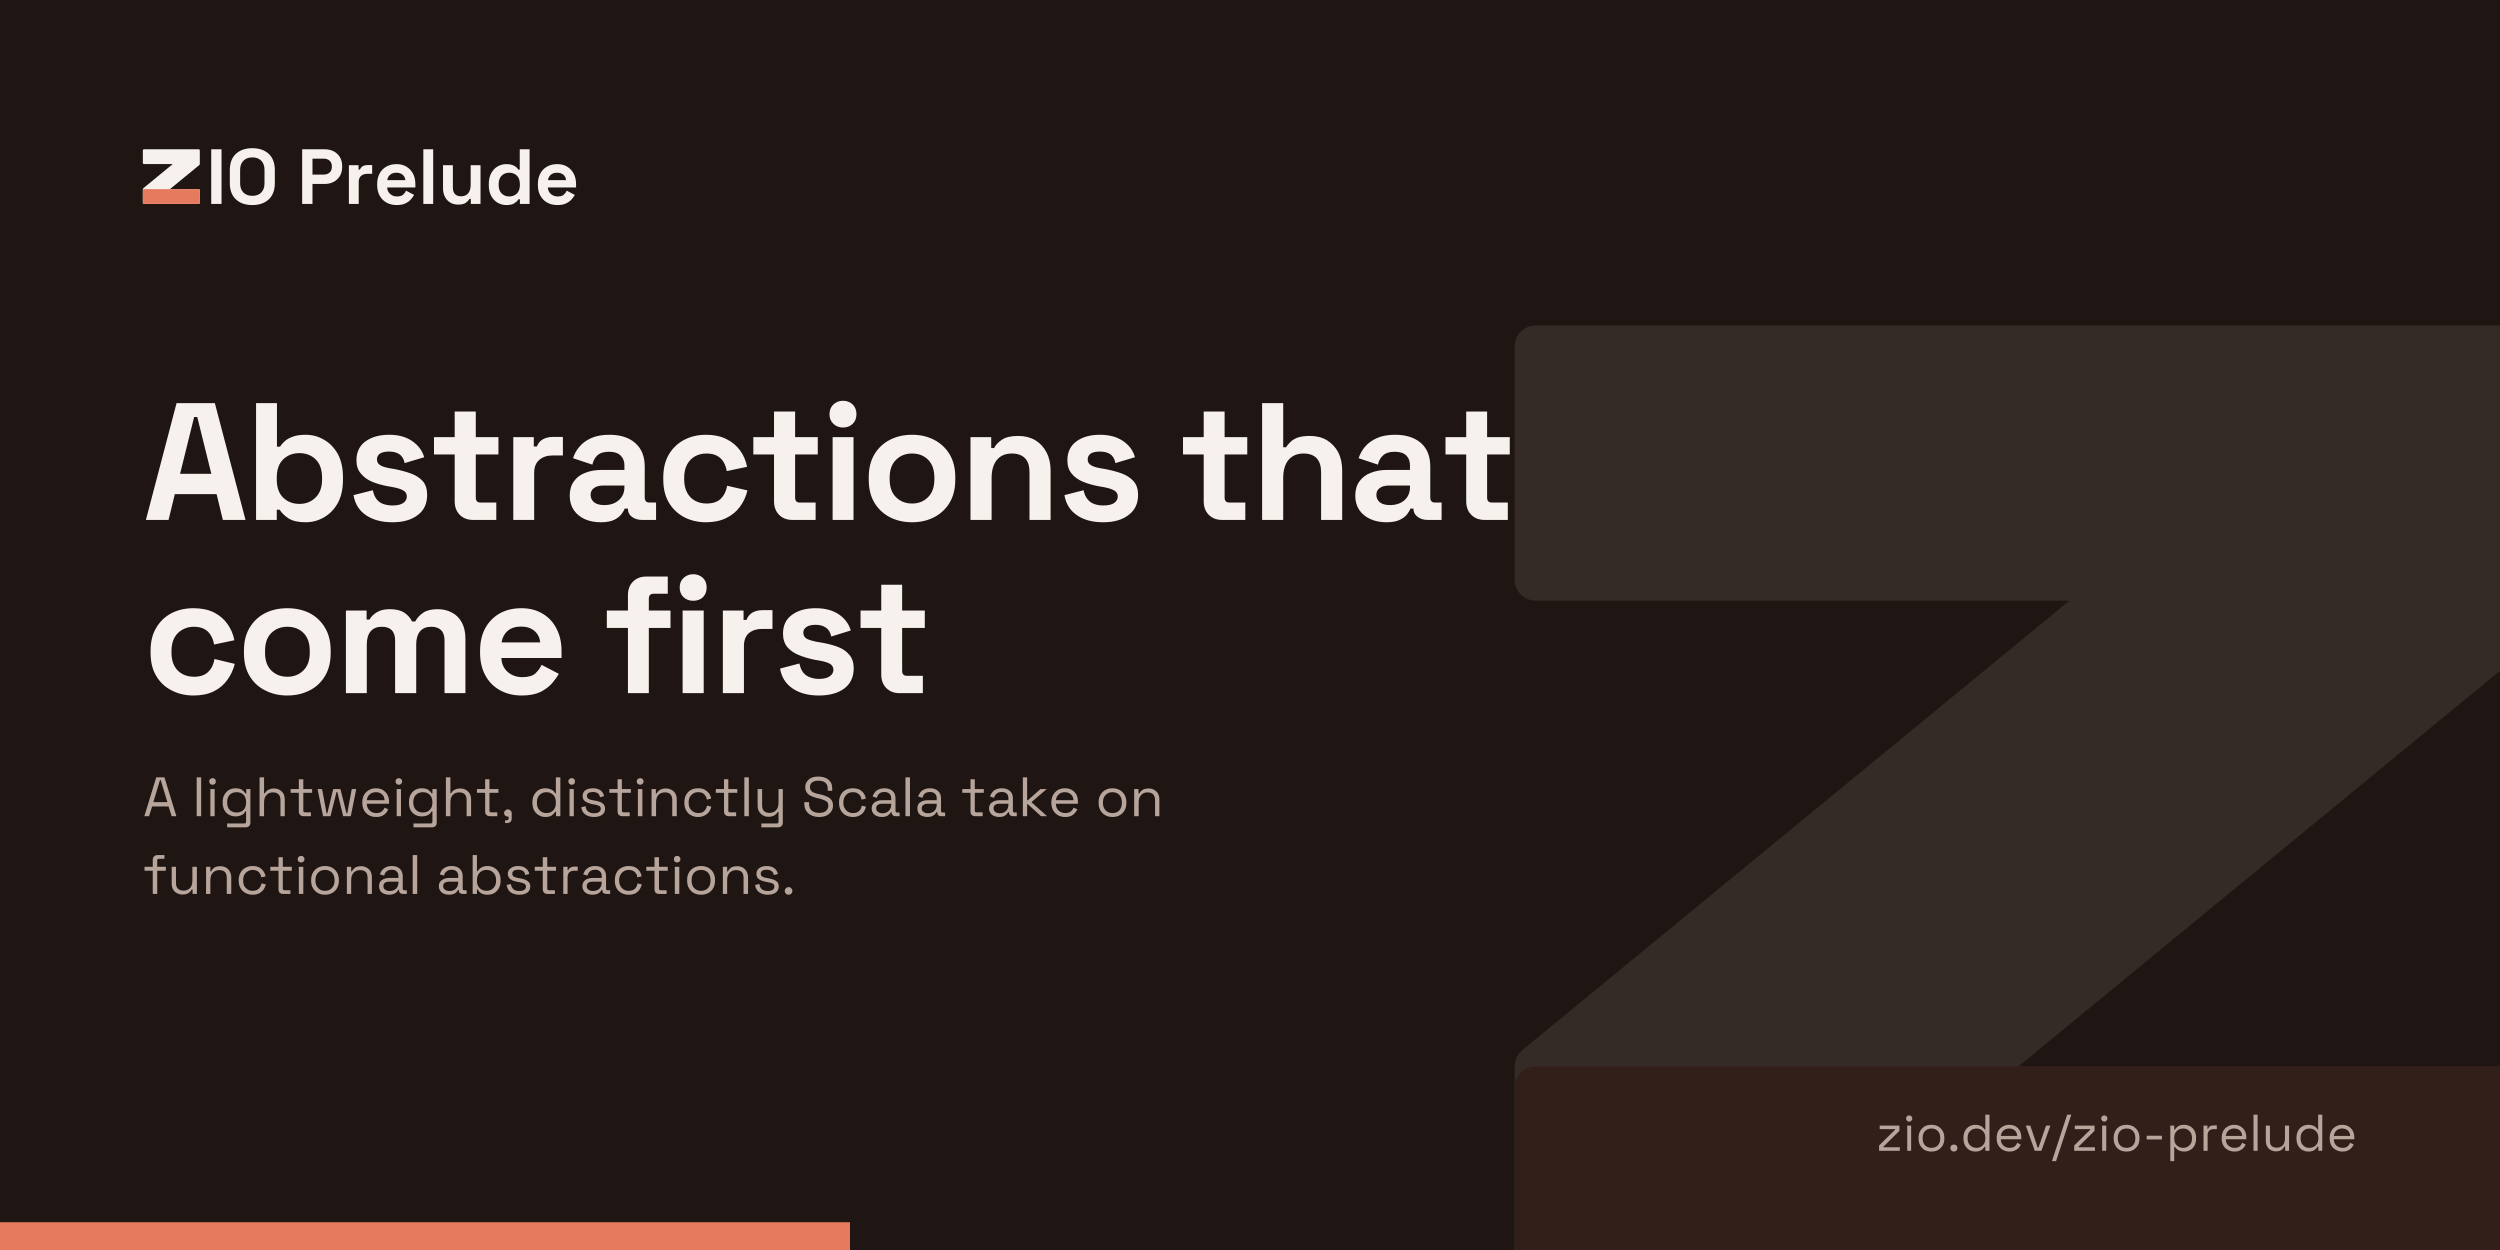
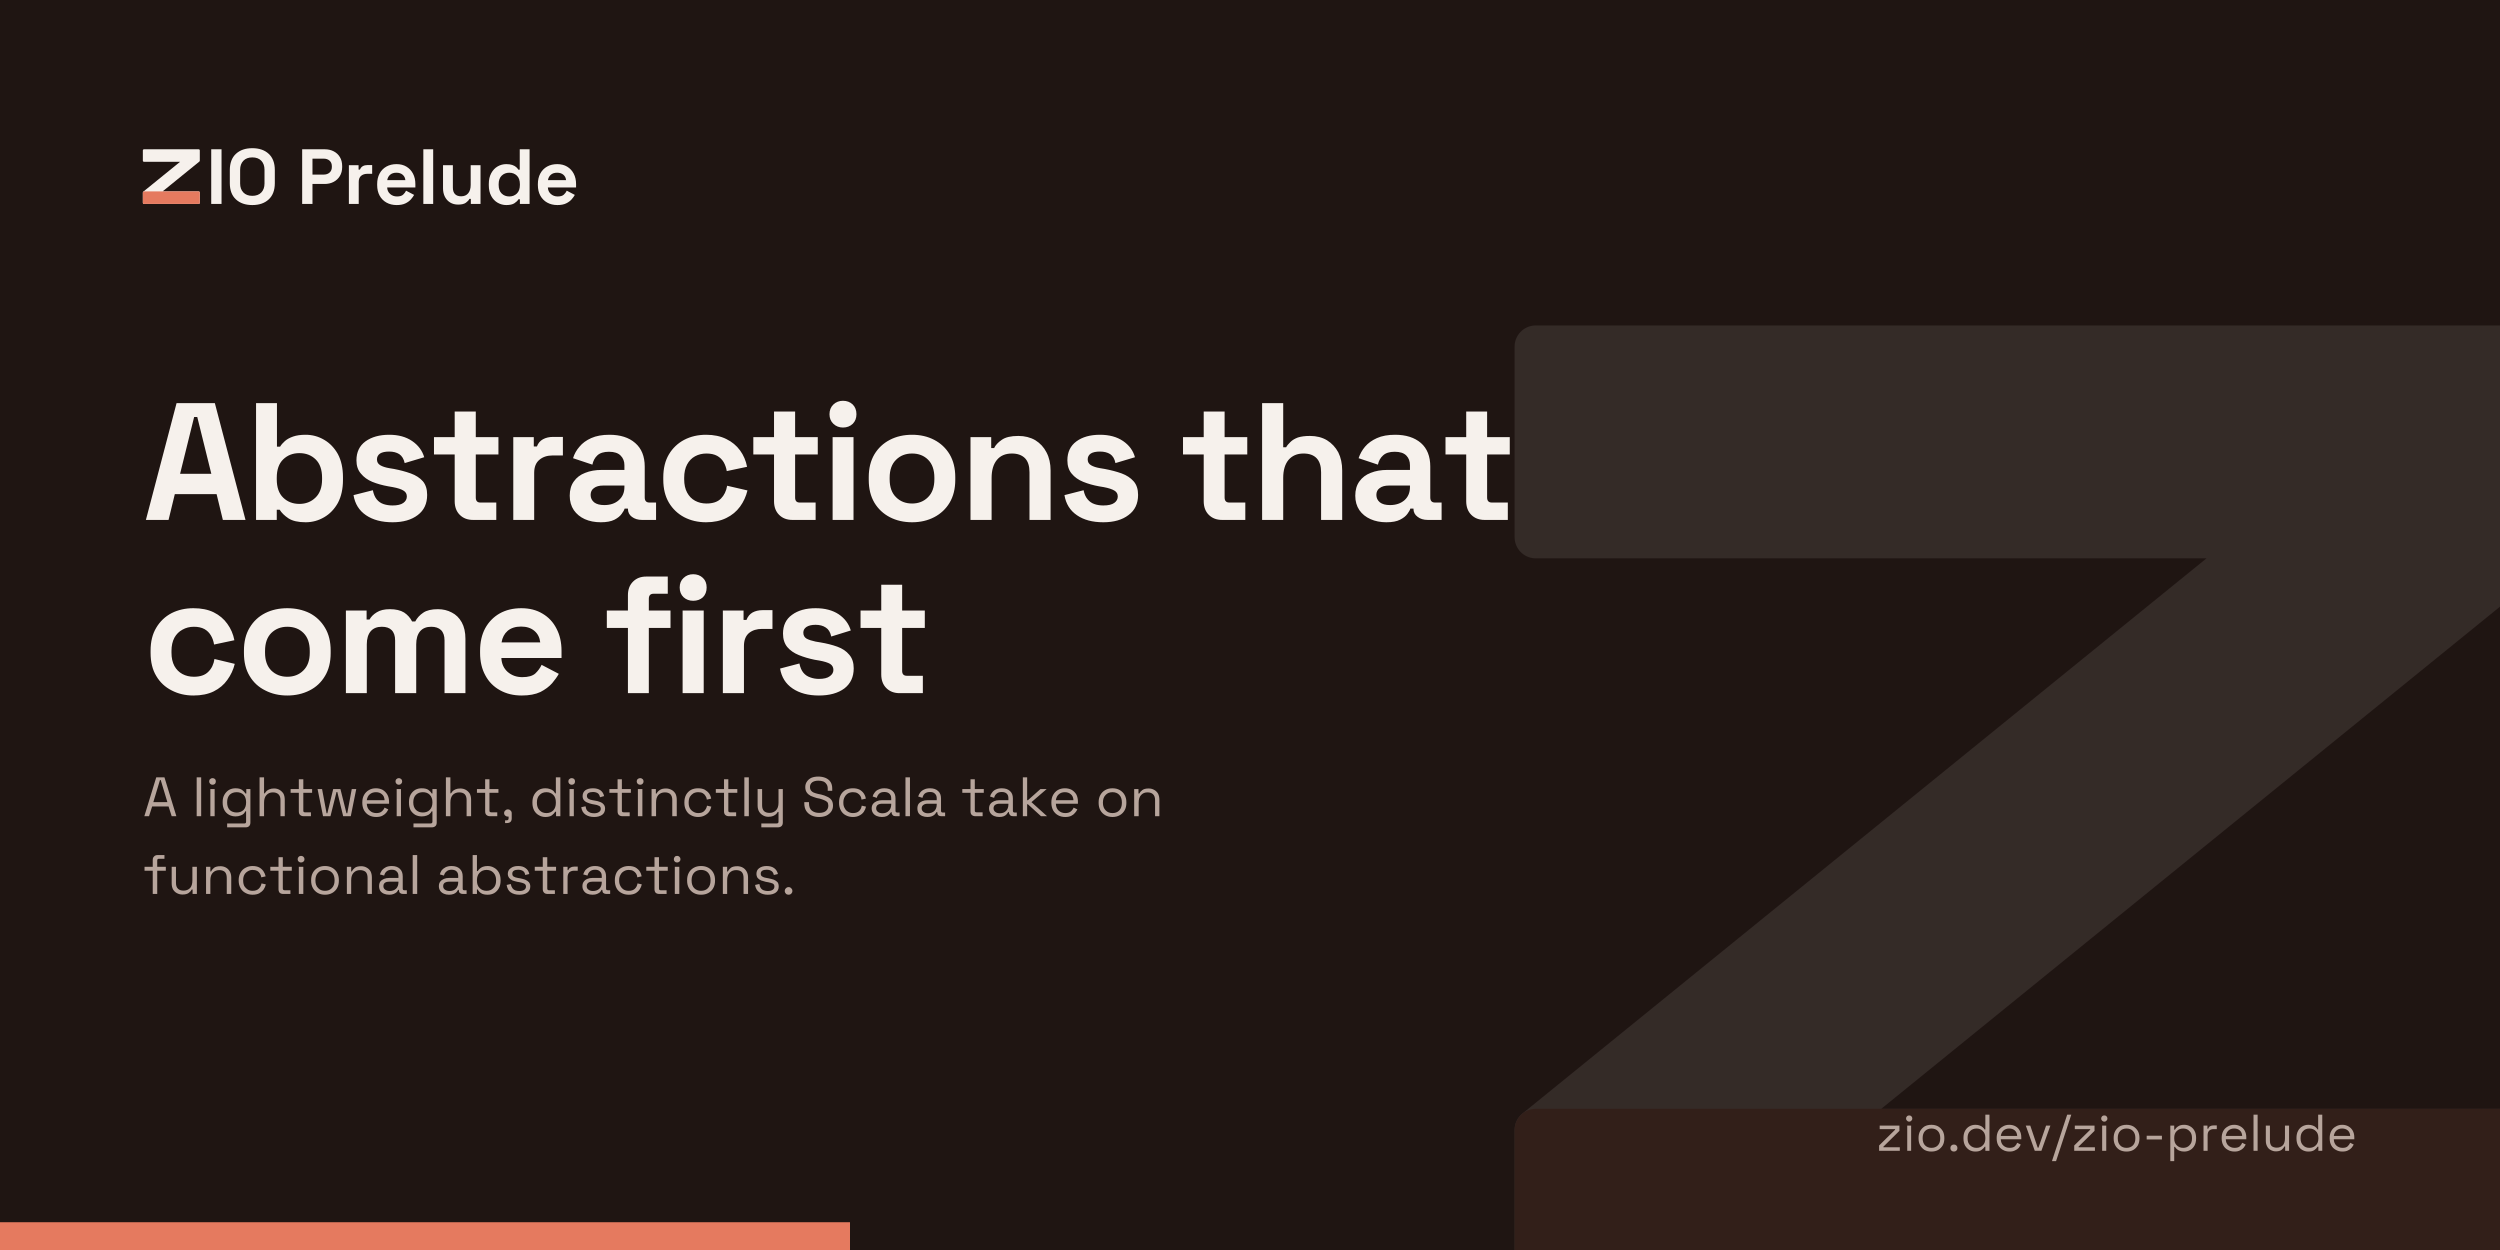
<svg xmlns="http://www.w3.org/2000/svg" viewBox="0 0 1280 640" width="1280" height="640" role="img" aria-label="ZIO Prelude: Abstractions that come first">
  <defs>
    <clipPath id="c">
      <rect width="1280" height="640" />
    </clipPath>
  </defs>
  <rect width="1280" height="640" fill="#1F1512" />
  <g clip-path="url(#c)">
    <g opacity="0.1" transform="translate(721.27 101.59) scale(5.42)">
-       <polygon points="12,14 108,14 108,38 52,84 108,84 108,106 12,106 12,82 68,36 12,36" fill="#F6F1EC" stroke="#F6F1EC" stroke-width="4" stroke-linejoin="round" />
-       <rect x="12" y="84" width="96" height="22" fill="#E57A5F" stroke="#E57A5F" stroke-width="4" stroke-linejoin="round" />
+       <polygon points="12,14 108,14 108,32 39,88 108,88 108,106 12,106 12,88 81,32 12,32" fill="#F6F1EC" stroke="#F6F1EC" stroke-width="4" stroke-linejoin="round" />
+       <rect x="12" y="88" width="96" height="18" fill="#E57A5F" stroke="#E57A5F" stroke-width="4" stroke-linejoin="round" />
    </g>
  </g>
  <g transform="translate(73.14 104.43) scale(0.04)">
    <g transform="translate(-72.92 -787.5) scale(7.29)">
-       <polygon points="12,14 108,14 108,38 52,84 108,84 108,106 12,106 12,82 68,36 12,36" fill="#F6F1EC" stroke="#F6F1EC" stroke-width="4" stroke-linejoin="round" />
-       <rect x="12" y="84" width="96" height="22" fill="#E57A5F" stroke="#E57A5F" stroke-width="4" stroke-linejoin="round" />
+       <polygon points="12,14 108,14 108,32 39,88 108,88 108,106 12,106 12,88 81,32 12,32" fill="#F6F1EC" stroke="#F6F1EC" stroke-width="4" stroke-linejoin="round" />
+       <rect x="12" y="88" width="96" height="18" fill="#E57A5F" stroke="#E57A5F" stroke-width="4" stroke-linejoin="round" />
    </g>
    <path fill="#F6F1EC" d="M875.2 0.0V-700.0H1007.2V0.0ZM1401.2 14.0Q1269.2 14.0 1191.2 -58.5Q1113.2 -131.0 1113.2 -266.0V-434.0Q1113.2 -569.0 1191.2 -641.5Q1269.2 -714.0 1401.2 -714.0Q1533.2 -714.0 1611.2 -641.5Q1689.2 -569.0 1689.2 -434.0V-266.0Q1689.2 -131.0 1611.2 -58.5Q1533.2 14.0 1401.2 14.0ZM1401.2 -104.0Q1475.2 -104.0 1516.2 -147.0Q1557.2 -190.0 1557.2 -262.0V-438.0Q1557.2 -510.0 1516.2 -553.0Q1475.2 -596.0 1401.2 -596.0Q1328.2 -596.0 1286.7 -553.0Q1245.2 -510.0 1245.2 -438.0V-262.0Q1245.2 -190.0 1286.7 -147.0Q1328.2 -104.0 1401.2 -104.0Z" />
    <path fill="#F6F1EC" d="M2039.2 0.0V-700.0H2327.2Q2393.2 -700.0 2443.7 -673.5Q2494.2 -647.0 2522.7 -599.0Q2551.2 -551.0 2551.2 -485.0V-471.0Q2551.2 -406.0 2521.7 -357.5Q2492.2 -309.0 2441.7 -282.5Q2391.2 -256.0 2327.2 -256.0H2171.2V0.0ZM2171.2 -376.0H2314.2Q2361.2 -376.0 2390.2 -402.0Q2419.2 -428.0 2419.2 -473.0V-483.0Q2419.2 -528.0 2390.2 -554.0Q2361.2 -580.0 2314.2 -580.0H2171.2ZM2637.2 0.0V-496.0H2761.2V-440.0H2779.2Q2790.2 -470.0 2815.7 -484.0Q2841.2 -498.0 2875.2 -498.0H2935.2V-386.0H2873.2Q2825.2 -386.0 2794.2 -360.5Q2763.2 -335.0 2763.2 -282.0V0.0ZM3249.2 14.0Q3175.2 14.0 3118.7 -17.5Q3062.2 -49.0 3030.7 -106.5Q2999.2 -164.0 2999.2 -242.0V-254.0Q2999.2 -332.0 3030.2 -389.5Q3061.2 -447.0 3117.2 -478.5Q3173.2 -510.0 3247.2 -510.0Q3320.2 -510.0 3374.2 -477.5Q3428.2 -445.0 3458.2 -387.5Q3488.2 -330.0 3488.2 -254.0V-211.0H3127.2Q3129.2 -160.0 3165.2 -128.0Q3201.2 -96.0 3253.2 -96.0Q3306.2 -96.0 3331.2 -119.0Q3356.2 -142.0 3369.2 -170.0L3472.2 -116.0Q3458.2 -90.0 3431.7 -59.5Q3405.2 -29.0 3361.2 -7.5Q3317.2 14.0 3249.2 14.0ZM3128.2 -305.0H3360.2Q3356.2 -348.0 3325.7 -374.0Q3295.2 -400.0 3246.2 -400.0Q3195.2 -400.0 3165.2 -374.0Q3135.2 -348.0 3128.2 -305.0ZM3590.2 0.0V-700.0H3716.2V0.0ZM4035.2 8.0Q3977.2 8.0 3933.7 -18.5Q3890.2 -45.0 3866.2 -92.0Q3842.2 -139.0 3842.2 -200.0V-496.0H3968.2V-210.0Q3968.2 -154.0 3995.7 -126.0Q4023.2 -98.0 4074.2 -98.0Q4132.2 -98.0 4164.2 -136.5Q4196.2 -175.0 4196.2 -244.0V-496.0H4322.2V0.0H4198.2V-65.0H4180.2Q4168.2 -40.0 4135.2 -16.0Q4102.2 8.0 4035.2 8.0ZM4652.2 14.0Q4593.2 14.0 4541.7 -15.5Q4490.2 -45.0 4459.2 -102.0Q4428.2 -159.0 4428.2 -240.0V-256.0Q4428.2 -337.0 4459.2 -394.0Q4490.2 -451.0 4541.2 -480.5Q4592.2 -510.0 4652.2 -510.0Q4697.2 -510.0 4727.7 -499.5Q4758.2 -489.0 4777.2 -473.0Q4796.2 -457.0 4806.2 -439.0H4824.2V-700.0H4950.2V0.0H4826.2V-60.0H4808.2Q4791.2 -32.0 4755.7 -9.0Q4720.2 14.0 4652.2 14.0ZM4690.2 -96.0Q4748.2 -96.0 4787.2 -133.5Q4826.2 -171.0 4826.2 -243.0V-253.0Q4826.2 -325.0 4787.7 -362.5Q4749.2 -400.0 4690.2 -400.0Q4632.2 -400.0 4593.2 -362.5Q4554.2 -325.0 4554.2 -253.0V-243.0Q4554.2 -171.0 4593.2 -133.5Q4632.2 -96.0 4690.2 -96.0ZM5306.2 14.0Q5232.2 14.0 5175.7 -17.5Q5119.2 -49.0 5087.7 -106.5Q5056.2 -164.0 5056.2 -242.0V-254.0Q5056.2 -332.0 5087.2 -389.5Q5118.2 -447.0 5174.2 -478.5Q5230.2 -510.0 5304.2 -510.0Q5377.2 -510.0 5431.2 -477.5Q5485.2 -445.0 5515.2 -387.5Q5545.2 -330.0 5545.2 -254.0V-211.0H5184.2Q5186.2 -160.0 5222.2 -128.0Q5258.2 -96.0 5310.2 -96.0Q5363.2 -96.0 5388.2 -119.0Q5413.2 -142.0 5426.2 -170.0L5529.2 -116.0Q5515.2 -90.0 5488.7 -59.5Q5462.2 -29.0 5418.2 -7.5Q5374.2 14.0 5306.2 14.0ZM5185.2 -305.0H5417.2Q5413.2 -348.0 5382.7 -374.0Q5352.2 -400.0 5303.2 -400.0Q5252.2 -400.0 5222.2 -374.0Q5192.2 -348.0 5185.2 -305.0Z" />
  </g>
  <path fill="#F6F1EC" transform="scale(.1)" d="M747 2662 904 2064H1100L1257 2662H1141L1109 2530H895L863 2662ZM922 2426H1082L1010 2135H994ZM1565 2674Q1508 2674 1477 2654Q1447 2634 1432 2610H1417V2662H1311V2064H1418V2287H1434Q1443 2272 1459 2258Q1475 2244 1501 2235Q1527 2226 1565 2226Q1616 2226 1660 2252Q1703 2277 1730 2325Q1756 2374 1756 2443V2457Q1756 2526 1730 2575Q1703 2623 1660 2648Q1616 2674 1565 2674ZM1533 2580Q1582 2580 1615 2548Q1649 2516 1649 2454V2446Q1649 2384 1616 2352Q1583 2320 1533 2320Q1483 2320 1450 2352Q1417 2384 1417 2446V2454Q1417 2516 1450 2548Q1483 2580 1533 2580ZM2010 2674Q1927 2674 1874 2638Q1821 2602 1810 2535L1909 2510Q1915 2540 1929 2557Q1943 2574 1964 2581Q1985 2588 2010 2588Q2047 2588 2065 2575Q2083 2562 2083 2542Q2083 2522 2066 2512Q2049 2501 2011 2494L1988 2490Q1943 2482 1906 2467Q1870 2452 1848 2425Q1825 2399 1825 2357Q1825 2294 1871 2260Q1918 2226 1993 2226Q2063 2226 2110 2258Q2157 2290 2172 2341L2072 2371Q2065 2339 2044 2325Q2023 2312 1993 2312Q1962 2312 1946 2322Q1930 2333 1930 2352Q1930 2372 1947 2382Q1964 2392 1993 2397L2017 2401Q2064 2410 2103 2424Q2142 2438 2165 2464Q2187 2490 2187 2534Q2187 2601 2139 2637Q2091 2674 2010 2674ZM2422 2662Q2380 2662 2354 2636Q2328 2610 2328 2566V2327H2222V2238H2328V2107H2436V2238H2552V2327H2436V2547Q2436 2573 2459 2573H2541V2662ZM2628 2662V2238H2733V2286H2749Q2758 2261 2780 2249Q2802 2237 2831 2237H2882V2332H2829Q2788 2332 2762 2354Q2735 2376 2735 2421V2662ZM3076 2674Q3030 2674 2994 2658Q2959 2642 2938 2612Q2917 2581 2917 2538Q2917 2494 2938 2465Q2959 2435 2996 2421Q3033 2406 3081 2406H3197V2382Q3197 2352 3178 2333Q3159 2313 3118 2313Q3078 2313 3058 2332Q3039 2350 3033 2379L2934 2346Q2944 2313 2967 2287Q2989 2260 3027 2243Q3065 2226 3120 2226Q3204 2226 3252 2268Q3301 2310 3301 2389V2547Q3301 2573 3325 2573H3359V2662H3287Q3256 2662 3235 2646Q3215 2631 3215 2605V2604H3198Q3195 2615 3183 2631Q3171 2648 3146 2661Q3120 2674 3076 2674ZM3094 2586Q3140 2586 3168 2561Q3197 2536 3197 2494V2486H3088Q3058 2486 3041 2499Q3024 2511 3024 2534Q3024 2557 3042 2572Q3060 2586 3094 2586ZM3615 2674Q3553 2674 3503 2648Q3454 2622 3425 2574Q3396 2525 3396 2456V2444Q3396 2375 3425 2326Q3454 2278 3503 2252Q3553 2226 3615 2226Q3675 2226 3719 2248Q3762 2269 3789 2306Q3816 2343 3825 2390L3721 2412Q3717 2387 3705 2366Q3693 2346 3672 2334Q3650 2322 3617 2322Q3585 2322 3559 2336Q3533 2350 3518 2378Q3503 2406 3503 2446V2454Q3503 2494 3518 2522Q3533 2550 3559 2564Q3585 2578 3617 2578Q3666 2578 3691 2553Q3716 2528 3723 2487L3827 2511Q3816 2557 3789 2594Q3762 2631 3719 2652Q3675 2674 3615 2674ZM4057 2662Q4015 2662 3989 2636Q3963 2610 3963 2566V2327H3857V2238H3963V2107H4071V2238H4187V2327H4071V2547Q4071 2573 4094 2573H4176V2662ZM4263 2662V2238H4370V2662ZM4316 2189Q4287 2189 4267 2170Q4247 2151 4247 2121Q4247 2090 4267 2071Q4287 2052 4316 2052Q4346 2052 4366 2071Q4385 2090 4385 2121Q4385 2151 4366 2170Q4346 2189 4316 2189ZM4670 2674Q4606 2674 4556 2648Q4506 2622 4477 2574Q4448 2525 4448 2457V2443Q4448 2375 4477 2326Q4506 2278 4556 2252Q4606 2226 4670 2226Q4733 2226 4783 2252Q4833 2278 4862 2326Q4891 2375 4891 2443V2457Q4891 2525 4862 2574Q4833 2622 4783 2648Q4733 2674 4670 2674ZM4670 2578Q4719 2578 4751 2546Q4784 2514 4784 2454V2446Q4784 2386 4752 2354Q4720 2322 4670 2322Q4620 2322 4588 2354Q4555 2386 4555 2446V2454Q4555 2514 4588 2546Q4620 2578 4670 2578ZM4969 2662V2238H5075V2294H5090Q5100 2272 5129 2252Q5157 2232 5214 2232Q5263 2232 5301 2254Q5338 2277 5358 2316Q5379 2356 5379 2409V2662H5271V2418Q5271 2370 5248 2346Q5224 2322 5181 2322Q5131 2322 5104 2355Q5077 2388 5077 2447V2662ZM5649 2674Q5566 2674 5514 2638Q5461 2602 5450 2535L5548 2510Q5554 2540 5569 2557Q5583 2574 5604 2581Q5624 2588 5649 2588Q5687 2588 5705 2575Q5723 2562 5723 2542Q5723 2522 5706 2512Q5688 2501 5651 2494L5627 2490Q5583 2482 5546 2467Q5509 2452 5487 2425Q5465 2399 5465 2357Q5465 2294 5511 2260Q5557 2226 5632 2226Q5703 2226 5750 2258Q5797 2290 5811 2341L5711 2371Q5705 2339 5684 2325Q5663 2312 5632 2312Q5601 2312 5585 2322Q5569 2333 5569 2352Q5569 2372 5586 2382Q5603 2392 5632 2397L5656 2401Q5704 2410 5743 2424Q5781 2438 5804 2464Q5827 2490 5827 2534Q5827 2601 5778 2637Q5730 2674 5649 2674ZM6257 2662Q6215 2662 6189 2636Q6163 2610 6163 2566V2327H6057V2238H6163V2107H6270V2238H6386V2327H6270V2547Q6270 2573 6294 2573H6376V2662ZM6462 2662V2064H6570V2290H6585Q6592 2277 6607 2263Q6621 2249 6645 2240Q6670 2232 6707 2232Q6757 2232 6794 2254Q6831 2277 6852 2316Q6872 2356 6872 2409V2662H6764V2418Q6764 2370 6741 2346Q6718 2322 6674 2322Q6625 2322 6597 2355Q6570 2388 6570 2447V2662ZM7098 2674Q7053 2674 7017 2658Q6981 2642 6960 2612Q6939 2581 6939 2538Q6939 2494 6960 2465Q6981 2435 7018 2421Q7055 2406 7103 2406H7219V2382Q7219 2352 7201 2333Q7182 2313 7141 2313Q7101 2313 7081 2332Q7061 2350 7055 2379L6956 2346Q6967 2313 6989 2287Q7012 2260 7050 2243Q7088 2226 7143 2226Q7226 2226 7275 2268Q7323 2310 7323 2389V2547Q7323 2573 7347 2573H7381V2662H7310Q7278 2662 7258 2646Q7237 2631 7237 2605V2604H7221Q7218 2615 7206 2631Q7194 2648 7168 2661Q7143 2674 7098 2674ZM7117 2586Q7162 2586 7191 2561Q7219 2536 7219 2494V2486H7111Q7081 2486 7064 2499Q7047 2511 7047 2534Q7047 2557 7065 2572Q7083 2586 7117 2586ZM7601 2662Q7559 2662 7533 2636Q7507 2610 7507 2566V2327H7401V2238H7507V2107H7614V2238H7730V2327H7614V2547Q7614 2573 7638 2573H7720V2662Z" />
  <path fill="#F6F1EC" transform="scale(.1)" d="M990 3561Q929 3561 879 3535Q829 3510 800 3461Q771 3413 771 3343V3331Q771 3262 800 3214Q829 3165 879 3139Q929 3114 990 3114Q1051 3114 1094 3135Q1138 3157 1164 3194Q1191 3231 1200 3278L1096 3300Q1092 3274 1080 3254Q1068 3233 1047 3221Q1025 3209 993 3209Q960 3209 934 3224Q908 3238 893 3265Q878 3293 878 3333V3342Q878 3382 893 3410Q908 3437 934 3451Q960 3465 993 3465Q1041 3465 1066 3440Q1092 3415 1098 3374L1202 3399Q1191 3444 1164 3481Q1138 3518 1094 3540Q1051 3561 990 3561ZM1471 3561Q1408 3561 1358 3535Q1307 3510 1278 3461Q1249 3413 1249 3344V3331Q1249 3262 1278 3214Q1307 3165 1358 3139Q1408 3114 1471 3114Q1534 3114 1585 3139Q1635 3165 1664 3214Q1693 3262 1693 3331V3344Q1693 3413 1664 3461Q1635 3510 1585 3535Q1534 3561 1471 3561ZM1471 3465Q1521 3465 1553 3433Q1586 3401 1586 3342V3333Q1586 3273 1554 3241Q1522 3209 1471 3209Q1422 3209 1389 3241Q1357 3273 1357 3333V3342Q1357 3401 1389 3433Q1422 3465 1471 3465ZM1771 3549V3126H1877V3172H1892Q1903 3151 1929 3135Q1954 3119 1996 3119Q2041 3119 2069 3136Q2096 3154 2110 3182H2126Q2140 3155 2167 3137Q2193 3119 2242 3119Q2281 3119 2313 3136Q2345 3152 2364 3186Q2383 3220 2383 3271V3549H2276V3279Q2276 3244 2258 3226Q2240 3209 2208 3209Q2171 3209 2151 3232Q2131 3256 2131 3299V3549H2023V3279Q2023 3244 2005 3226Q1988 3209 1955 3209Q1918 3209 1898 3232Q1878 3256 1878 3299V3549ZM2671 3561Q2608 3561 2560 3534Q2511 3507 2485 3458Q2458 3409 2458 3343V3332Q2458 3266 2484 3217Q2511 3168 2558 3141Q2606 3114 2669 3114Q2732 3114 2778 3142Q2824 3169 2849 3218Q2875 3267 2875 3332V3369H2567Q2569 3413 2599 3440Q2630 3467 2674 3467Q2720 3467 2741 3448Q2762 3428 2773 3404L2861 3450Q2849 3472 2827 3498Q2804 3524 2767 3543Q2729 3561 2671 3561ZM2568 3289H2766Q2762 3252 2736 3230Q2710 3208 2668 3208Q2625 3208 2599 3230Q2574 3252 2568 3289ZM3215 3549V3215H3107V3126H3215V3047Q3215 3004 3241 2978Q3267 2952 3308 2952H3419V3040H3346Q3322 3040 3322 3066V3126H3433V3215H3322V3549ZM3495 3549V3126H3603V3549ZM3549 3076Q3520 3076 3500 3058Q3480 3039 3480 3008Q3480 2977 3500 2959Q3520 2940 3549 2940Q3579 2940 3599 2959Q3618 2977 3618 3008Q3618 3039 3599 3058Q3579 3076 3549 3076ZM3701 3549V3126H3807V3174H3822Q3832 3148 3853 3136Q3875 3124 3904 3124H3955V3220H3902Q3861 3220 3835 3241Q3809 3263 3809 3308V3549ZM4193 3561Q4111 3561 4058 3525Q4005 3489 3994 3423L4093 3397Q4099 3427 4113 3444Q4127 3461 4148 3468Q4169 3476 4193 3476Q4231 3476 4249 3462Q4267 3449 4267 3430Q4267 3410 4250 3399Q4233 3389 4195 3382L4171 3378Q4127 3369 4090 3354Q4053 3339 4031 3313Q4009 3286 4009 3244Q4009 3181 4055 3148Q4101 3114 4176 3114Q4247 3114 4294 3145Q4341 3177 4356 3228L4256 3259Q4249 3226 4228 3213Q4207 3199 4176 3199Q4146 3199 4129 3210Q4113 3221 4113 3239Q4113 3260 4130 3270Q4147 3279 4176 3285L4200 3289Q4248 3297 4287 3311Q4326 3325 4348 3352Q4371 3378 4371 3422Q4371 3488 4323 3525Q4274 3561 4193 3561ZM4606 3549Q4564 3549 4538 3523Q4512 3497 4512 3453V3215H4406V3126H4512V2994H4619V3126H4735V3215H4619V3435Q4619 3460 4643 3460H4725V3549Z" />
  <path fill="#B7A59C" transform="scale(.1)" d="M739 4179 800 3980H842L903 4179H879L863 4129H779L763 4179ZM785 4107H857L823 3994H819ZM1007 4179V3980H1030V4179ZM1077 4179V4040H1099V4179ZM1088 4018Q1081 4018 1076 4013Q1071 4008 1071 4001Q1071 3993 1076 3989Q1081 3984 1088 3984Q1096 3984 1101 3989Q1105 3993 1105 4001Q1105 4008 1101 4013Q1096 4018 1088 4018ZM1140 4110V4106Q1140 4084 1149 4069Q1158 4053 1173 4044Q1188 4036 1206 4036Q1227 4036 1239 4044Q1251 4053 1257 4063H1261V4040H1282V4211Q1282 4223 1276 4229Q1270 4236 1258 4236H1163V4216H1252Q1260 4216 1260 4207V4154H1256Q1253 4161 1247 4167Q1240 4173 1230 4176Q1220 4180 1206 4180Q1188 4180 1173 4172Q1157 4163 1149 4148Q1140 4132 1140 4110ZM1212 4160Q1233 4160 1247 4147Q1260 4133 1260 4109V4107Q1260 4083 1247 4069Q1233 4056 1212 4056Q1190 4056 1176 4069Q1163 4083 1163 4107V4109Q1163 4133 1176 4147Q1190 4160 1212 4160ZM1329 4179V3980H1352V4062H1356Q1359 4056 1365 4050Q1370 4045 1380 4041Q1389 4037 1403 4037Q1419 4037 1431 4044Q1443 4051 1451 4063Q1458 4076 1458 4095V4179H1436V4096Q1436 4076 1425 4066Q1415 4057 1397 4057Q1377 4057 1365 4070Q1352 4083 1352 4109V4179ZM1555 4179Q1543 4179 1536 4172Q1530 4166 1530 4154V4059H1488V4040H1530V3990H1553V4040H1598V4059H1553V4151Q1553 4159 1561 4159H1592V4179ZM1654 4179 1626 4040H1649L1672 4164H1676L1706 4040H1743L1774 4164H1778L1801 4040H1824L1796 4179H1757L1727 4055H1723L1692 4179ZM1926 4183Q1905 4183 1889 4174Q1873 4165 1864 4149Q1855 4132 1855 4111V4108Q1855 4086 1864 4070Q1873 4054 1889 4045Q1904 4036 1925 4036Q1944 4036 1959 4044Q1974 4053 1983 4068Q1992 4084 1992 4105V4115H1878Q1879 4138 1893 4150Q1906 4163 1927 4163Q1945 4163 1954 4155Q1964 4147 1969 4135L1988 4144Q1984 4153 1977 4162Q1969 4171 1957 4177Q1945 4183 1926 4183ZM1878 4097H1969Q1968 4077 1956 4067Q1944 4056 1925 4056Q1906 4056 1893 4067Q1881 4077 1878 4097ZM2031 4179V4040H2053V4179ZM2042 4018Q2035 4018 2030 4013Q2025 4008 2025 4001Q2025 3993 2030 3989Q2035 3984 2042 3984Q2049 3984 2054 3989Q2059 3993 2059 4001Q2059 4008 2054 4013Q2049 4018 2042 4018ZM2094 4110V4106Q2094 4084 2102 4069Q2111 4053 2126 4044Q2141 4036 2159 4036Q2181 4036 2193 4044Q2205 4053 2211 4063H2214V4040H2236V4211Q2236 4223 2230 4229Q2223 4236 2211 4236H2117V4216H2205Q2214 4216 2214 4207V4154H2210Q2207 4161 2200 4167Q2194 4173 2184 4176Q2174 4180 2159 4180Q2141 4180 2126 4172Q2111 4163 2102 4148Q2094 4132 2094 4110ZM2165 4160Q2187 4160 2200 4147Q2214 4133 2214 4109V4107Q2214 4083 2200 4069Q2187 4056 2165 4056Q2144 4056 2130 4069Q2116 4083 2116 4107V4109Q2116 4133 2130 4147Q2144 4160 2165 4160ZM2283 4179V3980H2306V4062H2309Q2313 4056 2318 4050Q2324 4045 2333 4041Q2343 4037 2357 4037Q2372 4037 2385 4044Q2397 4051 2405 4063Q2412 4076 2412 4095V4179H2389V4096Q2389 4076 2379 4066Q2369 4057 2351 4057Q2331 4057 2318 4070Q2306 4083 2306 4109V4179ZM2509 4179Q2497 4179 2490 4172Q2484 4166 2484 4154V4059H2442V4040H2484V3990H2506V4040H2552V4059H2506V4151Q2506 4159 2515 4159H2546V4179ZM2586 4214V4200H2594Q2604 4200 2604 4190V4181H2600Q2592 4181 2587 4176Q2581 4171 2581 4163Q2581 4155 2587 4150Q2592 4144 2600 4144Q2609 4144 2614 4150Q2620 4155 2620 4164V4190Q2620 4214 2595 4214ZM2792 4183Q2774 4183 2759 4174Q2744 4166 2735 4150Q2726 4133 2726 4111V4107Q2726 4085 2735 4069Q2744 4053 2759 4044Q2774 4036 2792 4036Q2806 4036 2816 4040Q2826 4043 2833 4049Q2839 4055 2842 4062H2846V3980H2869V4179H2847V4156H2843Q2837 4166 2825 4175Q2813 4183 2792 4183ZM2798 4163Q2819 4163 2833 4149Q2846 4135 2846 4111V4108Q2846 4083 2833 4070Q2819 4056 2798 4056Q2776 4056 2763 4070Q2749 4083 2749 4108V4111Q2749 4135 2763 4149Q2776 4163 2798 4163ZM2916 4179V4040H2938V4179ZM2927 4018Q2920 4018 2915 4013Q2910 4008 2910 4001Q2910 3993 2915 3989Q2920 3984 2927 3984Q2935 3984 2940 3989Q2944 3993 2944 4001Q2944 4008 2940 4013Q2935 4018 2927 4018ZM3042 4183Q3016 4183 2998 4171Q2980 4159 2976 4133L2998 4128Q3000 4142 3006 4150Q3013 4157 3022 4161Q3031 4164 3042 4164Q3057 4164 3066 4158Q3076 4152 3076 4141Q3076 4130 3067 4126Q3058 4121 3043 4119L3032 4117Q3018 4114 3007 4109Q2996 4105 2989 4096Q2983 4088 2983 4076Q2983 4057 2997 4046Q3012 4036 3036 4036Q3059 4036 3074 4046Q3089 4057 3093 4076L3072 4082Q3069 4067 3060 4061Q3050 4055 3036 4055Q3022 4055 3013 4060Q3005 4065 3005 4075Q3005 4085 3013 4090Q3021 4095 3034 4097L3045 4099Q3060 4101 3072 4106Q3084 4110 3091 4119Q3098 4127 3098 4140Q3098 4161 3083 4172Q3067 4183 3042 4183ZM3187 4179Q3175 4179 3168 4172Q3162 4166 3162 4154V4059H3120V4040H3162V3990H3184V4040H3230V4059H3184V4151Q3184 4159 3193 4159H3224V4179ZM3266 4179V4040H3289V4179ZM3278 4018Q3270 4018 3265 4013Q3260 4008 3260 4001Q3260 3993 3265 3989Q3270 3984 3278 3984Q3285 3984 3290 3989Q3295 3993 3295 4001Q3295 4008 3290 4013Q3285 4018 3278 4018ZM3336 4179V4040H3358V4063H3362Q3366 4053 3378 4045Q3389 4037 3410 4037Q3425 4037 3438 4044Q3450 4050 3458 4063Q3465 4076 3465 4095V4179H3442V4096Q3442 4076 3432 4066Q3422 4057 3404 4057Q3384 4057 3371 4070Q3359 4083 3359 4109V4179ZM3574 4183Q3554 4183 3538 4174Q3522 4166 3513 4149Q3504 4133 3504 4111V4108Q3504 4085 3513 4069Q3522 4053 3538 4044Q3554 4036 3574 4036Q3594 4036 3608 4043Q3622 4051 3631 4063Q3639 4075 3641 4089L3619 4094Q3618 4083 3612 4075Q3607 4066 3598 4061Q3589 4056 3575 4056Q3561 4056 3550 4062Q3539 4069 3532 4080Q3526 4092 3526 4108V4111Q3526 4127 3532 4138Q3539 4150 3550 4156Q3561 4163 3575 4163Q3596 4163 3606 4152Q3617 4141 3620 4125L3642 4130Q3639 4144 3631 4156Q3622 4168 3608 4175Q3594 4183 3574 4183ZM3732 4179Q3720 4179 3713 4172Q3707 4166 3707 4154V4059H3665V4040H3707V3990H3729V4040H3775V4059H3729V4151Q3729 4159 3738 4159H3769V4179ZM3811 4179V3980H3834V4179ZM3898 4236V4216H3977Q3986 4216 3986 4207V4157H3982Q3979 4163 3973 4169Q3967 4174 3958 4178Q3949 4182 3934 4182Q3919 4182 3907 4175Q3894 4168 3887 4156Q3879 4143 3879 4124V4040H3902V4123Q3902 4143 3912 4153Q3922 4162 3940 4162Q3960 4162 3973 4149Q3986 4136 3986 4110V4040H4008V4211Q4008 4223 4002 4229Q3995 4236 3983 4236ZM4194 4183Q4172 4183 4155 4175Q4138 4167 4128 4152Q4118 4136 4118 4113V4107H4142V4113Q4142 4138 4156 4150Q4171 4162 4194 4162Q4217 4162 4229 4152Q4241 4141 4241 4125Q4241 4114 4236 4107Q4230 4101 4220 4097Q4211 4093 4197 4089L4182 4086Q4165 4081 4151 4075Q4138 4068 4131 4058Q4123 4047 4123 4030Q4123 4013 4132 4001Q4140 3989 4155 3982Q4170 3976 4190 3976Q4210 3976 4227 3983Q4243 3990 4252 4003Q4261 4017 4261 4037V4049H4238V4037Q4238 4023 4231 4014Q4225 4005 4215 4001Q4204 3997 4190 3997Q4171 3997 4159 4005Q4147 4014 4147 4030Q4147 4040 4152 4047Q4157 4054 4166 4058Q4176 4062 4189 4065L4204 4068Q4221 4072 4235 4079Q4249 4085 4257 4096Q4265 4107 4265 4125Q4265 4142 4256 4155Q4247 4168 4231 4176Q4215 4183 4194 4183ZM4367 4183Q4346 4183 4330 4174Q4314 4166 4305 4149Q4296 4133 4296 4111V4108Q4296 4085 4305 4069Q4314 4053 4330 4044Q4346 4036 4367 4036Q4387 4036 4401 4043Q4415 4051 4423 4063Q4431 4075 4433 4089L4411 4094Q4410 4083 4405 4075Q4399 4066 4390 4061Q4381 4056 4367 4056Q4353 4056 4342 4062Q4331 4069 4325 4080Q4318 4092 4318 4108V4111Q4318 4127 4325 4138Q4331 4150 4342 4156Q4353 4163 4367 4163Q4388 4163 4399 4152Q4410 4141 4412 4125L4434 4130Q4431 4144 4423 4156Q4415 4168 4401 4175Q4387 4183 4367 4183ZM4515 4183Q4501 4183 4489 4178Q4477 4173 4470 4163Q4463 4153 4463 4139Q4463 4125 4470 4116Q4477 4107 4489 4102Q4501 4097 4516 4097H4563V4087Q4563 4072 4554 4064Q4545 4055 4528 4055Q4511 4055 4502 4063Q4493 4071 4489 4085L4468 4078Q4471 4066 4479 4057Q4486 4047 4499 4042Q4511 4036 4528 4036Q4555 4036 4570 4050Q4585 4063 4585 4088V4151Q4585 4160 4593 4160H4606V4179H4586Q4576 4179 4571 4174Q4565 4168 4565 4160V4158H4562Q4559 4163 4553 4169Q4548 4175 4539 4179Q4530 4183 4515 4183ZM4518 4164Q4538 4164 4550 4152Q4563 4140 4563 4119V4115H4516Q4503 4115 4494 4121Q4486 4127 4486 4139Q4486 4150 4495 4157Q4504 4164 4518 4164ZM4636 4179V3980H4659V4179ZM4749 4183Q4734 4183 4722 4178Q4710 4173 4703 4163Q4697 4153 4697 4139Q4697 4125 4703 4116Q4710 4107 4722 4102Q4734 4097 4749 4097H4796V4087Q4796 4072 4787 4064Q4779 4055 4762 4055Q4745 4055 4735 4063Q4726 4071 4723 4085L4701 4078Q4705 4066 4712 4057Q4720 4047 4732 4042Q4744 4036 4762 4036Q4788 4036 4803 4050Q4818 4063 4818 4088V4151Q4818 4160 4826 4160H4839V4179H4819Q4810 4179 4804 4174Q4799 4168 4799 4160V4158H4795Q4792 4163 4787 4169Q4781 4175 4772 4179Q4763 4183 4749 4183ZM4751 4164Q4771 4164 4784 4152Q4796 4140 4796 4119V4115H4750Q4736 4115 4728 4121Q4719 4127 4719 4139Q4719 4150 4728 4157Q4737 4164 4751 4164ZM4994 4179Q4982 4179 4975 4172Q4969 4166 4969 4154V4059H4927V4040H4969V3990H4991V4040H5037V4059H4991V4151Q4991 4159 5000 4159H5031V4179ZM5116 4183Q5102 4183 5090 4178Q5078 4173 5071 4163Q5064 4153 5064 4139Q5064 4125 5071 4116Q5078 4107 5090 4102Q5102 4097 5116 4097H5163V4087Q5163 4072 5155 4064Q5146 4055 5129 4055Q5112 4055 5103 4063Q5093 4071 5090 4085L5069 4078Q5072 4066 5080 4057Q5087 4047 5099 4042Q5112 4036 5129 4036Q5156 4036 5171 4050Q5186 4063 5186 4088V4151Q5186 4160 5194 4160H5206V4179H5187Q5177 4179 5172 4174Q5166 4168 5166 4160V4158H5162Q5159 4163 5154 4169Q5149 4175 5140 4179Q5131 4183 5116 4183ZM5119 4164Q5139 4164 5151 4152Q5163 4140 5163 4119V4115H5117Q5104 4115 5095 4121Q5087 4127 5087 4139Q5087 4150 5096 4157Q5104 4164 5119 4164ZM5237 4179V3980H5259V4097H5263L5327 4040H5359L5281 4107L5361 4179H5330L5263 4118H5259V4179ZM5454 4183Q5433 4183 5417 4174Q5401 4165 5392 4149Q5383 4132 5383 4111V4108Q5383 4086 5392 4070Q5401 4054 5416 4045Q5432 4036 5452 4036Q5472 4036 5487 4044Q5502 4053 5511 4068Q5519 4084 5519 4105V4115H5406Q5407 4138 5420 4150Q5434 4163 5454 4163Q5472 4163 5482 4155Q5492 4147 5497 4135L5516 4144Q5512 4153 5504 4162Q5497 4171 5485 4177Q5473 4183 5454 4183ZM5406 4097H5496Q5495 4077 5483 4067Q5471 4056 5452 4056Q5433 4056 5421 4067Q5409 4077 5406 4097ZM5696 4183Q5675 4183 5659 4174Q5643 4165 5634 4149Q5625 4133 5625 4111V4107Q5625 4086 5634 4070Q5643 4054 5659 4045Q5675 4036 5696 4036Q5717 4036 5733 4045Q5749 4054 5758 4070Q5767 4086 5767 4107V4111Q5767 4133 5758 4149Q5749 4165 5733 4174Q5717 4183 5696 4183ZM5696 4163Q5718 4163 5731 4149Q5744 4135 5744 4111V4108Q5744 4084 5731 4070Q5718 4056 5696 4056Q5674 4056 5661 4070Q5647 4084 5647 4108V4111Q5647 4135 5661 4149Q5674 4163 5696 4163ZM5807 4179V4040H5829V4063H5833Q5838 4053 5849 4045Q5860 4037 5881 4037Q5897 4037 5909 4044Q5921 4050 5929 4063Q5936 4076 5936 4095V4179H5914V4096Q5914 4076 5903 4066Q5893 4057 5875 4057Q5855 4057 5843 4070Q5830 4083 5830 4109V4179Z" />
  <path fill="#B7A59C" transform="scale(.1)" d="M782 4577V4458H740V4438H782V4403Q782 4391 789 4385Q795 4378 807 4378H842V4397H813Q805 4397 805 4406V4438H849V4458H805V4577ZM934 4580Q919 4580 906 4573Q894 4567 886 4554Q879 4541 879 4522V4438H901V4521Q901 4541 912 4551Q922 4560 940 4560Q960 4560 973 4547Q985 4534 985 4508V4438H1008V4577H986V4554H982Q977 4564 966 4572Q955 4580 934 4580ZM1055 4577V4438H1077V4462H1081Q1085 4452 1096 4443Q1107 4435 1129 4435Q1144 4435 1157 4442Q1169 4449 1176 4461Q1184 4474 1184 4493V4577H1161V4495Q1161 4474 1151 4464Q1140 4455 1123 4455Q1103 4455 1090 4468Q1077 4481 1077 4507V4577ZM1293 4581Q1273 4581 1257 4572Q1241 4564 1232 4548Q1222 4531 1222 4509V4506Q1222 4484 1232 4467Q1241 4451 1257 4443Q1273 4434 1293 4434Q1313 4434 1327 4441Q1341 4449 1349 4461Q1357 4473 1360 4487L1338 4492Q1336 4481 1331 4473Q1326 4464 1317 4459Q1307 4454 1293 4454Q1280 4454 1269 4461Q1258 4467 1251 4479Q1245 4490 1245 4506V4509Q1245 4525 1251 4537Q1258 4548 1269 4555Q1280 4561 1293 4561Q1314 4561 1325 4550Q1336 4539 1339 4523L1361 4528Q1358 4542 1350 4554Q1341 4566 1327 4574Q1313 4581 1293 4581ZM1450 4577Q1439 4577 1432 4571Q1426 4564 1426 4553V4458H1384V4438H1426V4389H1448V4438H1494V4458H1448V4549Q1448 4558 1457 4558H1487V4577ZM1530 4577V4438H1553V4577ZM1541 4416Q1534 4416 1529 4411Q1524 4407 1524 4399Q1524 4392 1529 4387Q1534 4382 1541 4382Q1549 4382 1554 4387Q1559 4392 1559 4399Q1559 4407 1554 4411Q1549 4416 1541 4416ZM1664 4581Q1643 4581 1627 4572Q1611 4563 1602 4547Q1593 4531 1593 4509V4506Q1593 4484 1602 4468Q1611 4452 1627 4443Q1643 4434 1664 4434Q1685 4434 1701 4443Q1717 4452 1726 4468Q1735 4484 1735 4506V4509Q1735 4531 1726 4547Q1717 4563 1701 4572Q1685 4581 1664 4581ZM1664 4561Q1686 4561 1699 4547Q1713 4533 1713 4509V4506Q1713 4482 1700 4468Q1686 4454 1664 4454Q1642 4454 1629 4468Q1615 4482 1615 4506V4509Q1615 4533 1629 4547Q1642 4561 1664 4561ZM1776 4577V4438H1798V4462H1801Q1806 4452 1817 4443Q1828 4435 1849 4435Q1865 4435 1877 4442Q1890 4449 1897 4461Q1904 4474 1904 4493V4577H1882V4495Q1882 4474 1872 4464Q1861 4455 1843 4455Q1824 4455 1811 4468Q1798 4481 1798 4507V4577ZM1993 4581Q1978 4581 1966 4576Q1954 4571 1947 4561Q1941 4551 1941 4537Q1941 4523 1947 4514Q1954 4505 1966 4500Q1978 4495 1993 4495H2040V4485Q2040 4470 2031 4462Q2023 4453 2006 4453Q1989 4453 1979 4462Q1970 4470 1967 4483L1945 4477Q1949 4465 1956 4455Q1964 4446 1976 4440Q1988 4434 2006 4434Q2032 4434 2047 4448Q2062 4462 2062 4487V4550Q2062 4558 2070 4558H2083V4577H2063Q2054 4577 2048 4572Q2043 4567 2043 4558V4556H2039Q2036 4562 2031 4568Q2025 4573 2016 4577Q2007 4581 1993 4581ZM1995 4562Q2015 4562 2028 4550Q2040 4538 2040 4517V4514H1994Q1980 4514 1972 4519Q1963 4525 1963 4537Q1963 4549 1972 4555Q1981 4562 1995 4562ZM2113 4577V4378H2136V4577ZM2299 4581Q2284 4581 2273 4576Q2261 4571 2254 4561Q2247 4551 2247 4537Q2247 4523 2254 4514Q2261 4505 2273 4500Q2284 4495 2299 4495H2346V4485Q2346 4470 2338 4462Q2329 4453 2312 4453Q2295 4453 2286 4462Q2276 4470 2273 4483L2252 4477Q2255 4465 2262 4455Q2270 4446 2282 4440Q2295 4434 2312 4434Q2339 4434 2354 4448Q2369 4462 2369 4487V4550Q2369 4558 2376 4558H2389V4577H2369Q2360 4577 2354 4572Q2349 4567 2349 4558V4556H2345Q2342 4562 2337 4568Q2332 4573 2323 4577Q2313 4581 2299 4581ZM2302 4562Q2322 4562 2334 4550Q2346 4538 2346 4517V4514H2300Q2287 4514 2278 4519Q2269 4525 2269 4537Q2269 4549 2278 4555Q2287 4562 2302 4562ZM2497 4581Q2475 4581 2463 4573Q2451 4565 2446 4554H2442V4577H2420V4378H2442V4460H2446Q2450 4453 2456 4448Q2462 4442 2472 4438Q2483 4434 2497 4434Q2515 4434 2530 4443Q2545 4451 2554 4467Q2563 4483 2563 4506V4509Q2563 4532 2554 4548Q2545 4564 2530 4573Q2515 4581 2497 4581ZM2491 4561Q2513 4561 2526 4547Q2540 4534 2540 4509V4506Q2540 4482 2526 4468Q2513 4454 2491 4454Q2470 4454 2456 4468Q2442 4482 2442 4506V4509Q2442 4534 2456 4547Q2470 4561 2491 4561ZM2659 4581Q2633 4581 2615 4569Q2598 4557 2594 4531L2615 4526Q2618 4540 2624 4548Q2630 4556 2639 4559Q2649 4562 2659 4562Q2675 4562 2684 4556Q2693 4550 2693 4539Q2693 4529 2684 4524Q2676 4520 2661 4517L2649 4515Q2635 4512 2624 4508Q2613 4503 2607 4495Q2600 4486 2600 4474Q2600 4455 2615 4445Q2629 4434 2653 4434Q2677 4434 2691 4445Q2706 4455 2710 4475L2689 4480Q2687 4465 2677 4459Q2667 4453 2653 4453Q2639 4453 2631 4458Q2623 4463 2623 4473Q2623 4484 2630 4488Q2638 4493 2651 4495L2663 4497Q2678 4500 2689 4504Q2701 4509 2708 4517Q2715 4525 2715 4539Q2715 4559 2700 4570Q2685 4581 2659 4581ZM2804 4577Q2792 4577 2786 4571Q2779 4564 2779 4553V4458H2738V4438H2779V4389H2802V4438H2847V4458H2802V4549Q2802 4558 2810 4558H2841V4577ZM2884 4577V4438H2906V4455H2910Q2913 4446 2921 4442Q2929 4437 2941 4437H2958V4458H2940Q2925 4458 2915 4466Q2906 4475 2906 4492V4577ZM3034 4581Q3019 4581 3007 4576Q2995 4571 2989 4561Q2982 4551 2982 4537Q2982 4523 2989 4514Q2995 4505 3007 4500Q3019 4495 3034 4495H3081V4485Q3081 4470 3072 4462Q3064 4453 3047 4453Q3030 4453 3020 4462Q3011 4470 3008 4483L2986 4477Q2990 4465 2997 4455Q3005 4446 3017 4440Q3029 4434 3047 4434Q3073 4434 3088 4448Q3103 4462 3103 4487V4550Q3103 4558 3111 4558H3124V4577H3104Q3095 4577 3089 4572Q3084 4567 3084 4558V4556H3080Q3077 4562 3072 4568Q3066 4573 3057 4577Q3048 4581 3034 4581ZM3036 4562Q3056 4562 3069 4550Q3081 4538 3081 4517V4514H3035Q3021 4514 3013 4519Q3004 4525 3004 4537Q3004 4549 3013 4555Q3022 4562 3036 4562ZM3219 4581Q3198 4581 3182 4572Q3166 4564 3157 4548Q3148 4531 3148 4509V4506Q3148 4484 3157 4467Q3166 4451 3182 4443Q3198 4434 3219 4434Q3239 4434 3253 4441Q3267 4449 3275 4461Q3283 4473 3285 4487L3263 4492Q3262 4481 3257 4473Q3251 4464 3242 4459Q3233 4454 3219 4454Q3205 4454 3194 4461Q3183 4467 3177 4479Q3170 4490 3170 4506V4509Q3170 4525 3177 4537Q3183 4548 3194 4555Q3205 4561 3219 4561Q3240 4561 3251 4550Q3262 4539 3264 4523L3286 4528Q3283 4542 3275 4554Q3267 4566 3253 4574Q3239 4581 3219 4581ZM3376 4577Q3364 4577 3357 4571Q3351 4564 3351 4553V4458H3309V4438H3351V4389H3374V4438H3419V4458H3374V4549Q3374 4558 3382 4558H3413V4577ZM3455 4577V4438H3478V4577ZM3467 4416Q3459 4416 3455 4411Q3450 4407 3450 4399Q3450 4392 3455 4387Q3459 4382 3467 4382Q3474 4382 3479 4387Q3484 4392 3484 4399Q3484 4407 3479 4411Q3474 4416 3467 4416ZM3589 4581Q3568 4581 3552 4572Q3536 4563 3527 4547Q3518 4531 3518 4509V4506Q3518 4484 3527 4468Q3536 4452 3552 4443Q3568 4434 3589 4434Q3611 4434 3627 4443Q3643 4452 3652 4468Q3661 4484 3661 4506V4509Q3661 4531 3652 4547Q3643 4563 3627 4572Q3611 4581 3589 4581ZM3589 4561Q3612 4561 3625 4547Q3638 4533 3638 4509V4506Q3638 4482 3625 4468Q3612 4454 3589 4454Q3568 4454 3554 4468Q3541 4482 3541 4506V4509Q3541 4533 3554 4547Q3568 4561 3589 4561ZM3701 4577V4438H3723V4462H3727Q3731 4452 3742 4443Q3753 4435 3775 4435Q3790 4435 3803 4442Q3815 4449 3822 4461Q3830 4474 3830 4493V4577H3807V4495Q3807 4474 3797 4464Q3787 4455 3769 4455Q3749 4455 3736 4468Q3723 4481 3723 4507V4577ZM3931 4581Q3906 4581 3888 4569Q3870 4557 3866 4531L3888 4526Q3890 4540 3896 4548Q3902 4556 3912 4559Q3921 4562 3931 4562Q3947 4562 3956 4556Q3965 4550 3965 4539Q3965 4529 3957 4524Q3948 4520 3933 4517L3921 4515Q3908 4512 3897 4508Q3886 4503 3879 4495Q3873 4486 3873 4474Q3873 4455 3887 4445Q3902 4434 3925 4434Q3949 4434 3964 4445Q3978 4455 3983 4475L3962 4480Q3959 4465 3949 4459Q3940 4453 3925 4453Q3911 4453 3903 4458Q3895 4463 3895 4473Q3895 4484 3903 4488Q3910 4493 3924 4495L3935 4497Q3950 4500 3962 4504Q3974 4509 3981 4517Q3987 4525 3987 4539Q3987 4559 3972 4570Q3957 4581 3931 4581ZM4038 4581Q4029 4581 4024 4576Q4018 4570 4018 4562Q4018 4553 4024 4548Q4029 4542 4038 4542Q4046 4542 4051 4548Q4057 4553 4057 4562Q4057 4570 4051 4576Q4046 4581 4038 4581Z" />
  <path fill="#B7A59C" transform="scale(.1)" d="M9621 5892V5865L9703 5784V5781H9624V5763H9725V5790L9643 5871V5874H9727V5892ZM9765 5892V5763H9785V5892ZM9775 5743Q9768 5743 9764 5738Q9759 5734 9759 5727Q9759 5720 9764 5715Q9768 5711 9775 5711Q9782 5711 9786 5715Q9791 5720 9791 5727Q9791 5734 9786 5738Q9782 5743 9775 5743ZM9889 5896Q9869 5896 9854 5888Q9840 5879 9831 5864Q9823 5849 9823 5829V5826Q9823 5806 9831 5791Q9840 5776 9854 5767Q9869 5759 9889 5759Q9908 5759 9923 5767Q9938 5776 9947 5791Q9955 5806 9955 5826V5829Q9955 5849 9947 5864Q9938 5879 9923 5888Q9908 5896 9889 5896ZM9889 5877Q9910 5877 9922 5864Q9934 5851 9934 5829V5826Q9934 5804 9922 5791Q9910 5778 9889 5778Q9869 5778 9856 5791Q9844 5804 9844 5826V5829Q9844 5851 9856 5864Q9869 5877 9889 5877ZM10004 5896Q9996 5896 9991 5891Q9986 5886 9986 5878Q9986 5870 9991 5865Q9996 5860 10004 5860Q10012 5860 10017 5865Q10022 5870 10022 5878Q10022 5886 10017 5891Q10012 5896 10004 5896ZM10114 5896Q10097 5896 10083 5888Q10070 5880 10061 5865Q10053 5850 10053 5829V5826Q10053 5805 10061 5790Q10069 5775 10083 5767Q10097 5759 10114 5759Q10128 5759 10137 5763Q10146 5766 10152 5772Q10158 5777 10161 5783H10165V5707H10186V5892H10165V5871H10162Q10156 5880 10145 5888Q10134 5896 10114 5896ZM10120 5877Q10140 5877 10152 5864Q10165 5852 10165 5829V5826Q10165 5803 10152 5791Q10140 5778 10120 5778Q10100 5778 10087 5791Q10074 5803 10074 5826V5829Q10074 5852 10087 5864Q10100 5877 10120 5877ZM10289 5896Q10269 5896 10254 5887Q10240 5879 10231 5864Q10223 5849 10223 5829V5826Q10223 5806 10231 5791Q10239 5776 10254 5768Q10268 5759 10287 5759Q10306 5759 10320 5767Q10334 5775 10341 5789Q10349 5804 10349 5823V5833H10244Q10245 5854 10257 5865Q10270 5877 10289 5877Q10306 5877 10315 5870Q10324 5862 10328 5851L10346 5860Q10343 5868 10336 5877Q10329 5885 10317 5890Q10306 5896 10289 5896ZM10244 5816H10328Q10327 5798 10316 5788Q10305 5778 10287 5778Q10270 5778 10258 5788Q10247 5798 10244 5816ZM10418 5892 10372 5763H10395L10433 5876H10437L10476 5763H10498L10452 5892ZM10506 5945 10584 5707H10605L10527 5945ZM10620 5892V5865L10702 5784V5781H10623V5763H10724V5790L10642 5871V5874H10726V5892ZM10763 5892V5763H10784V5892ZM10774 5743Q10767 5743 10763 5738Q10758 5734 10758 5727Q10758 5720 10763 5715Q10767 5711 10774 5711Q10781 5711 10785 5715Q10790 5720 10790 5727Q10790 5734 10785 5738Q10781 5743 10774 5743ZM10888 5896Q10868 5896 10853 5888Q10838 5879 10830 5864Q10822 5849 10822 5829V5826Q10822 5806 10830 5791Q10838 5776 10853 5767Q10868 5759 10888 5759Q10907 5759 10922 5767Q10937 5776 10946 5791Q10954 5806 10954 5826V5829Q10954 5849 10946 5864Q10937 5879 10922 5888Q10907 5896 10888 5896ZM10888 5877Q10908 5877 10921 5864Q10933 5851 10933 5829V5826Q10933 5804 10921 5791Q10909 5778 10888 5778Q10867 5778 10855 5791Q10843 5804 10843 5826V5829Q10843 5851 10855 5864Q10867 5877 10888 5877ZM10991 5834V5815H11069V5834ZM11112 5945V5763H11132V5784H11136Q11141 5774 11152 5767Q11163 5759 11183 5759Q11200 5759 11214 5767Q11228 5775 11236 5790Q11244 5805 11244 5826V5829Q11244 5850 11236 5865Q11228 5880 11214 5888Q11200 5896 11183 5896Q11170 5896 11160 5892Q11151 5889 11145 5883Q11139 5878 11136 5872H11132V5945ZM11178 5877Q11198 5877 11210 5864Q11223 5852 11223 5829V5826Q11223 5803 11210 5791Q11198 5778 11178 5778Q11158 5778 11145 5791Q11132 5803 11132 5826V5829Q11132 5852 11145 5864Q11158 5877 11178 5877ZM11282 5892V5763H11302V5779H11306Q11309 5770 11316 5766Q11323 5762 11335 5762H11350V5781H11334Q11320 5781 11311 5789Q11303 5797 11303 5813V5892ZM11441 5896Q11421 5896 11406 5887Q11391 5879 11383 5864Q11375 5849 11375 5829V5826Q11375 5806 11383 5791Q11391 5776 11406 5768Q11420 5759 11439 5759Q11457 5759 11471 5767Q11485 5775 11493 5789Q11501 5804 11501 5823V5833H11396Q11397 5854 11409 5865Q11422 5877 11441 5877Q11458 5877 11467 5870Q11476 5862 11480 5851L11498 5860Q11494 5868 11487 5877Q11480 5885 11469 5890Q11458 5896 11441 5896ZM11396 5816H11480Q11479 5798 11468 5788Q11457 5778 11439 5778Q11421 5778 11410 5788Q11399 5798 11396 5816ZM11538 5892V5707H11559V5892ZM11652 5895Q11638 5895 11626 5888Q11614 5882 11608 5870Q11601 5858 11601 5841V5763H11622V5840Q11622 5859 11631 5868Q11641 5876 11657 5876Q11676 5876 11688 5864Q11699 5852 11699 5828V5763H11720V5892H11700V5870H11696Q11692 5879 11682 5887Q11672 5895 11652 5895ZM11819 5896Q11802 5896 11788 5888Q11774 5880 11766 5865Q11758 5850 11758 5829V5826Q11758 5805 11766 5790Q11774 5775 11788 5767Q11802 5759 11819 5759Q11832 5759 11842 5763Q11851 5766 11857 5772Q11863 5777 11866 5783H11869V5707H11890V5892H11870V5871H11866Q11861 5880 11850 5888Q11839 5896 11819 5896ZM11824 5877Q11844 5877 11857 5864Q11870 5852 11870 5829V5826Q11870 5803 11857 5791Q11844 5778 11824 5778Q11804 5778 11792 5791Q11779 5803 11779 5826V5829Q11779 5852 11792 5864Q11804 5877 11824 5877ZM11993 5896Q11974 5896 11959 5887Q11944 5879 11936 5864Q11928 5849 11928 5829V5826Q11928 5806 11936 5791Q11944 5776 11959 5768Q11973 5759 11992 5759Q12010 5759 12024 5767Q12038 5775 12046 5789Q12054 5804 12054 5823V5833H11949Q11950 5854 11962 5865Q11975 5877 11994 5877Q12011 5877 12019 5870Q12028 5862 12033 5851L12051 5860Q12047 5868 12040 5877Q12033 5885 12022 5890Q12011 5896 11993 5896ZM11949 5816H12033Q12032 5798 12021 5788Q12009 5778 11992 5778Q11974 5778 11963 5788Q11952 5798 11949 5816Z" />
  <rect x="0" y="625.78" width="435.2" height="14.22" fill="#E57A5F" />
</svg>
